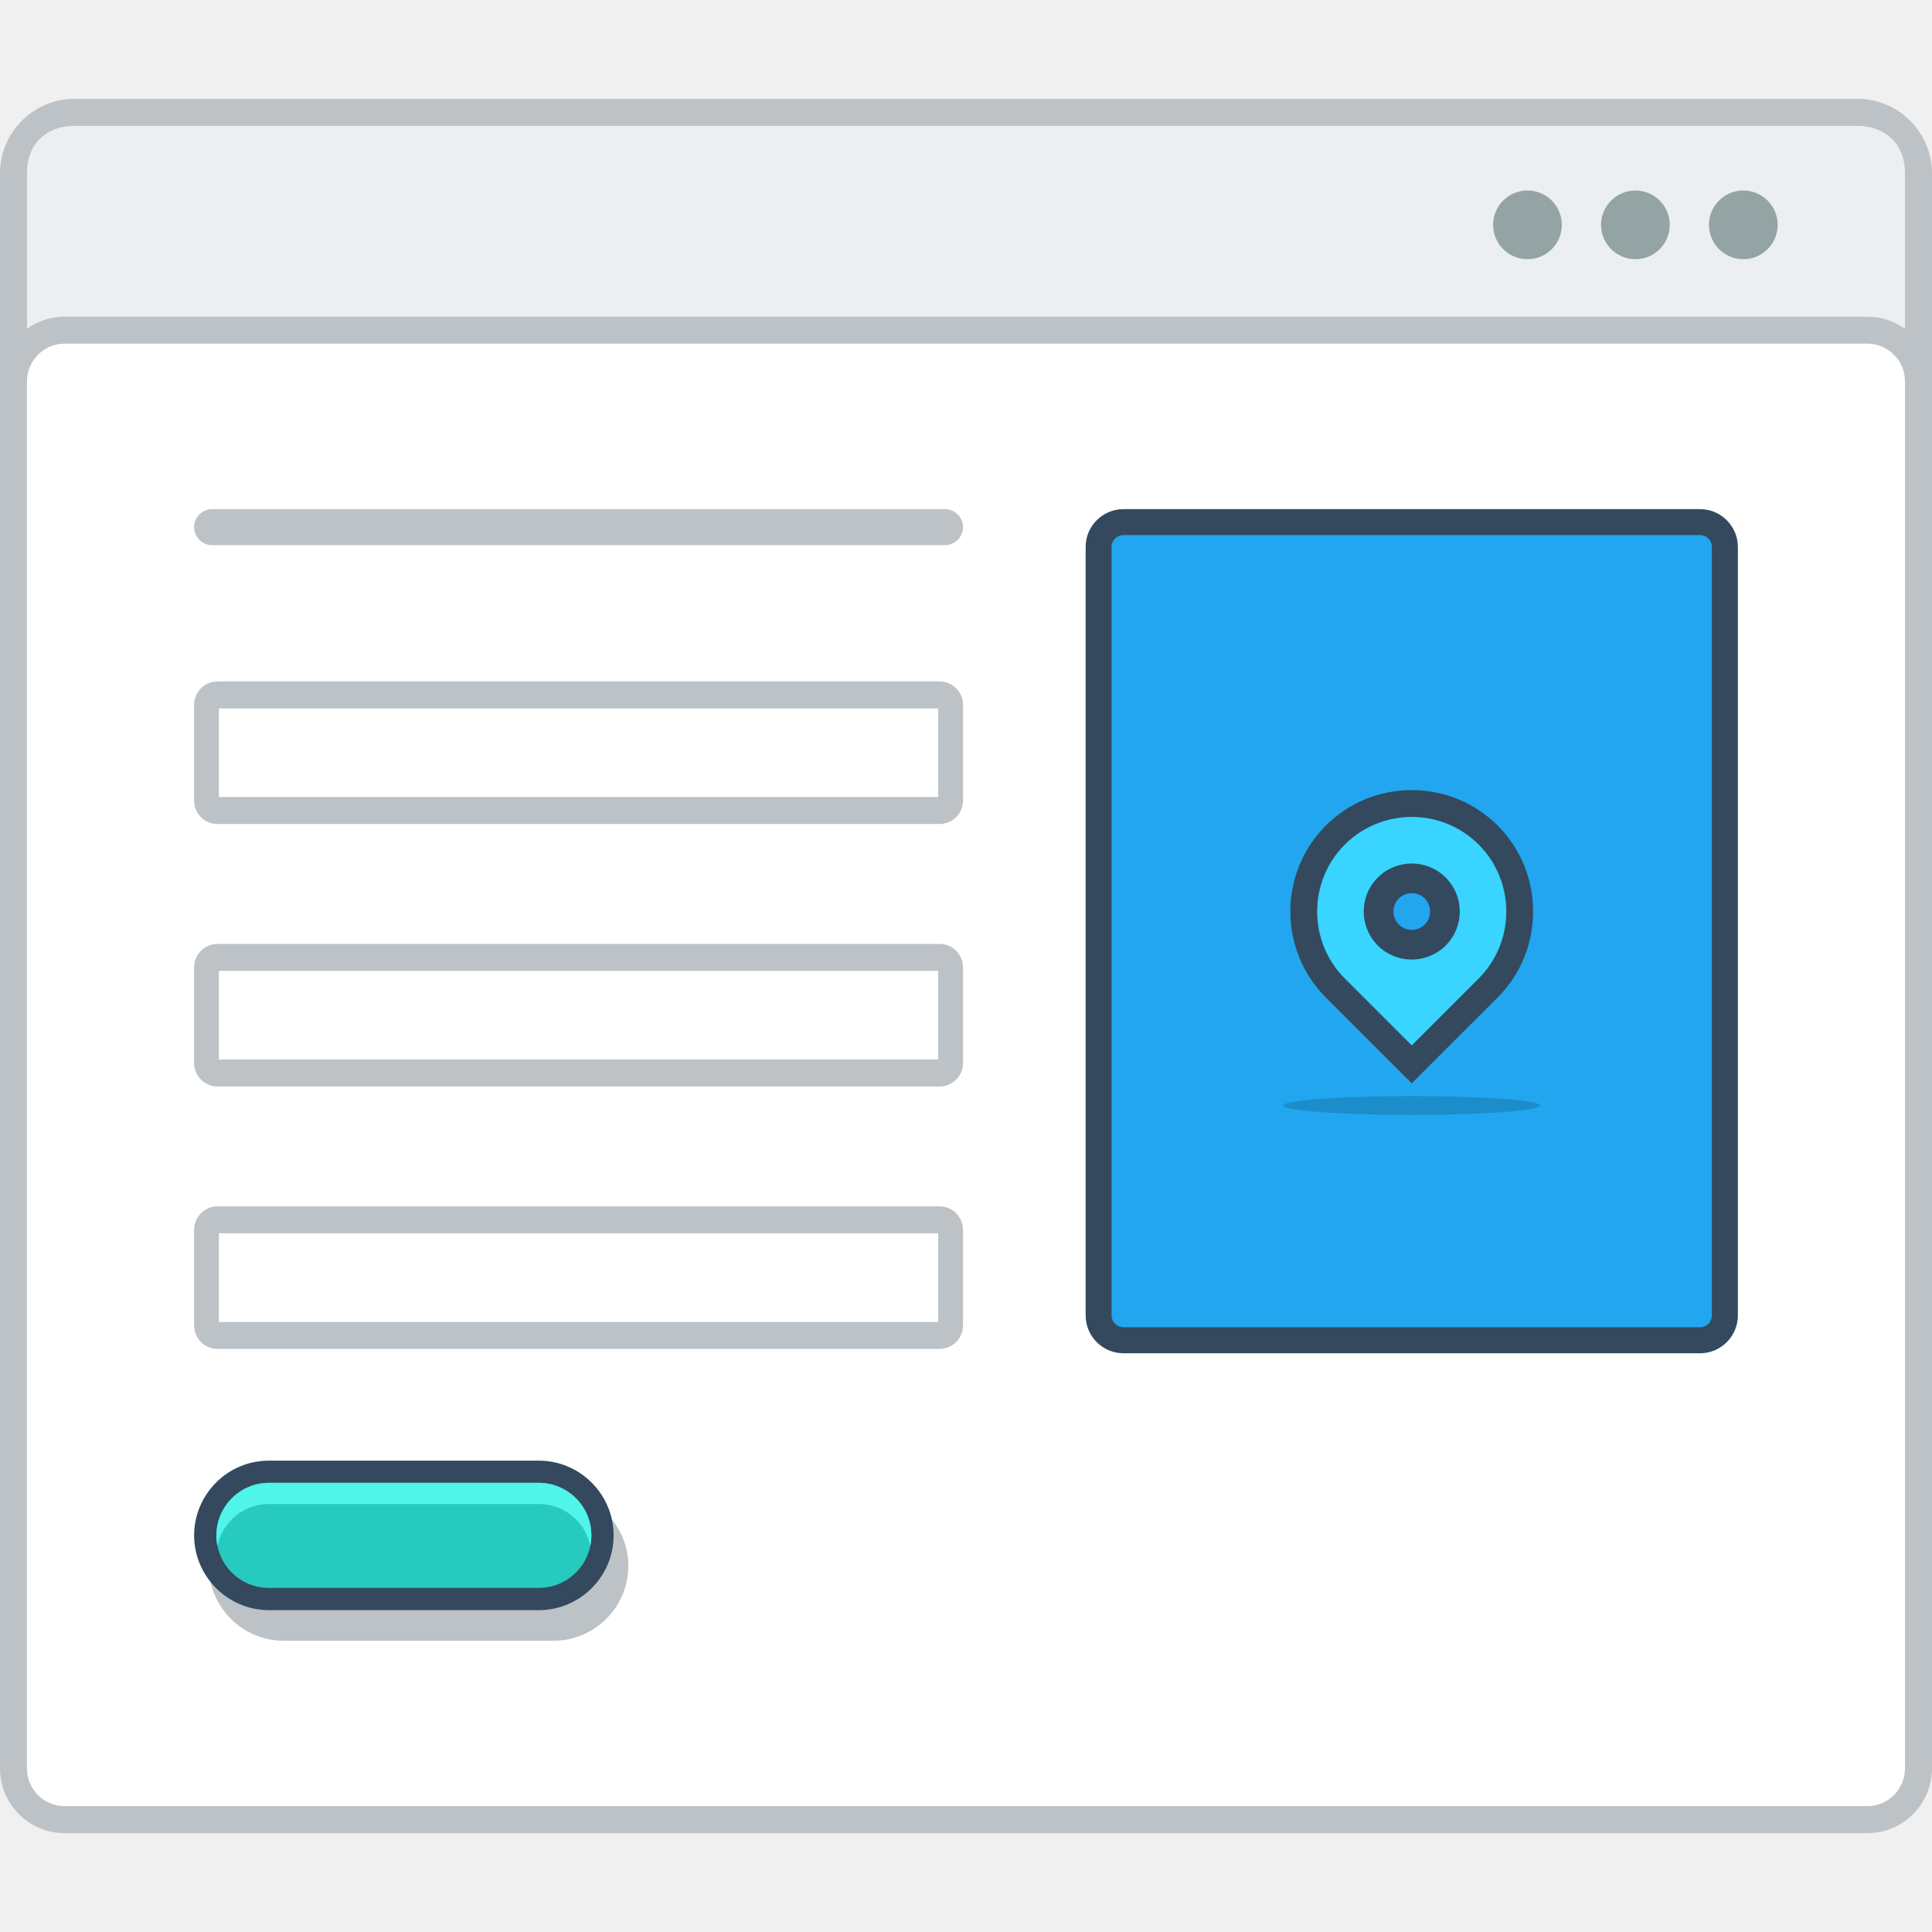
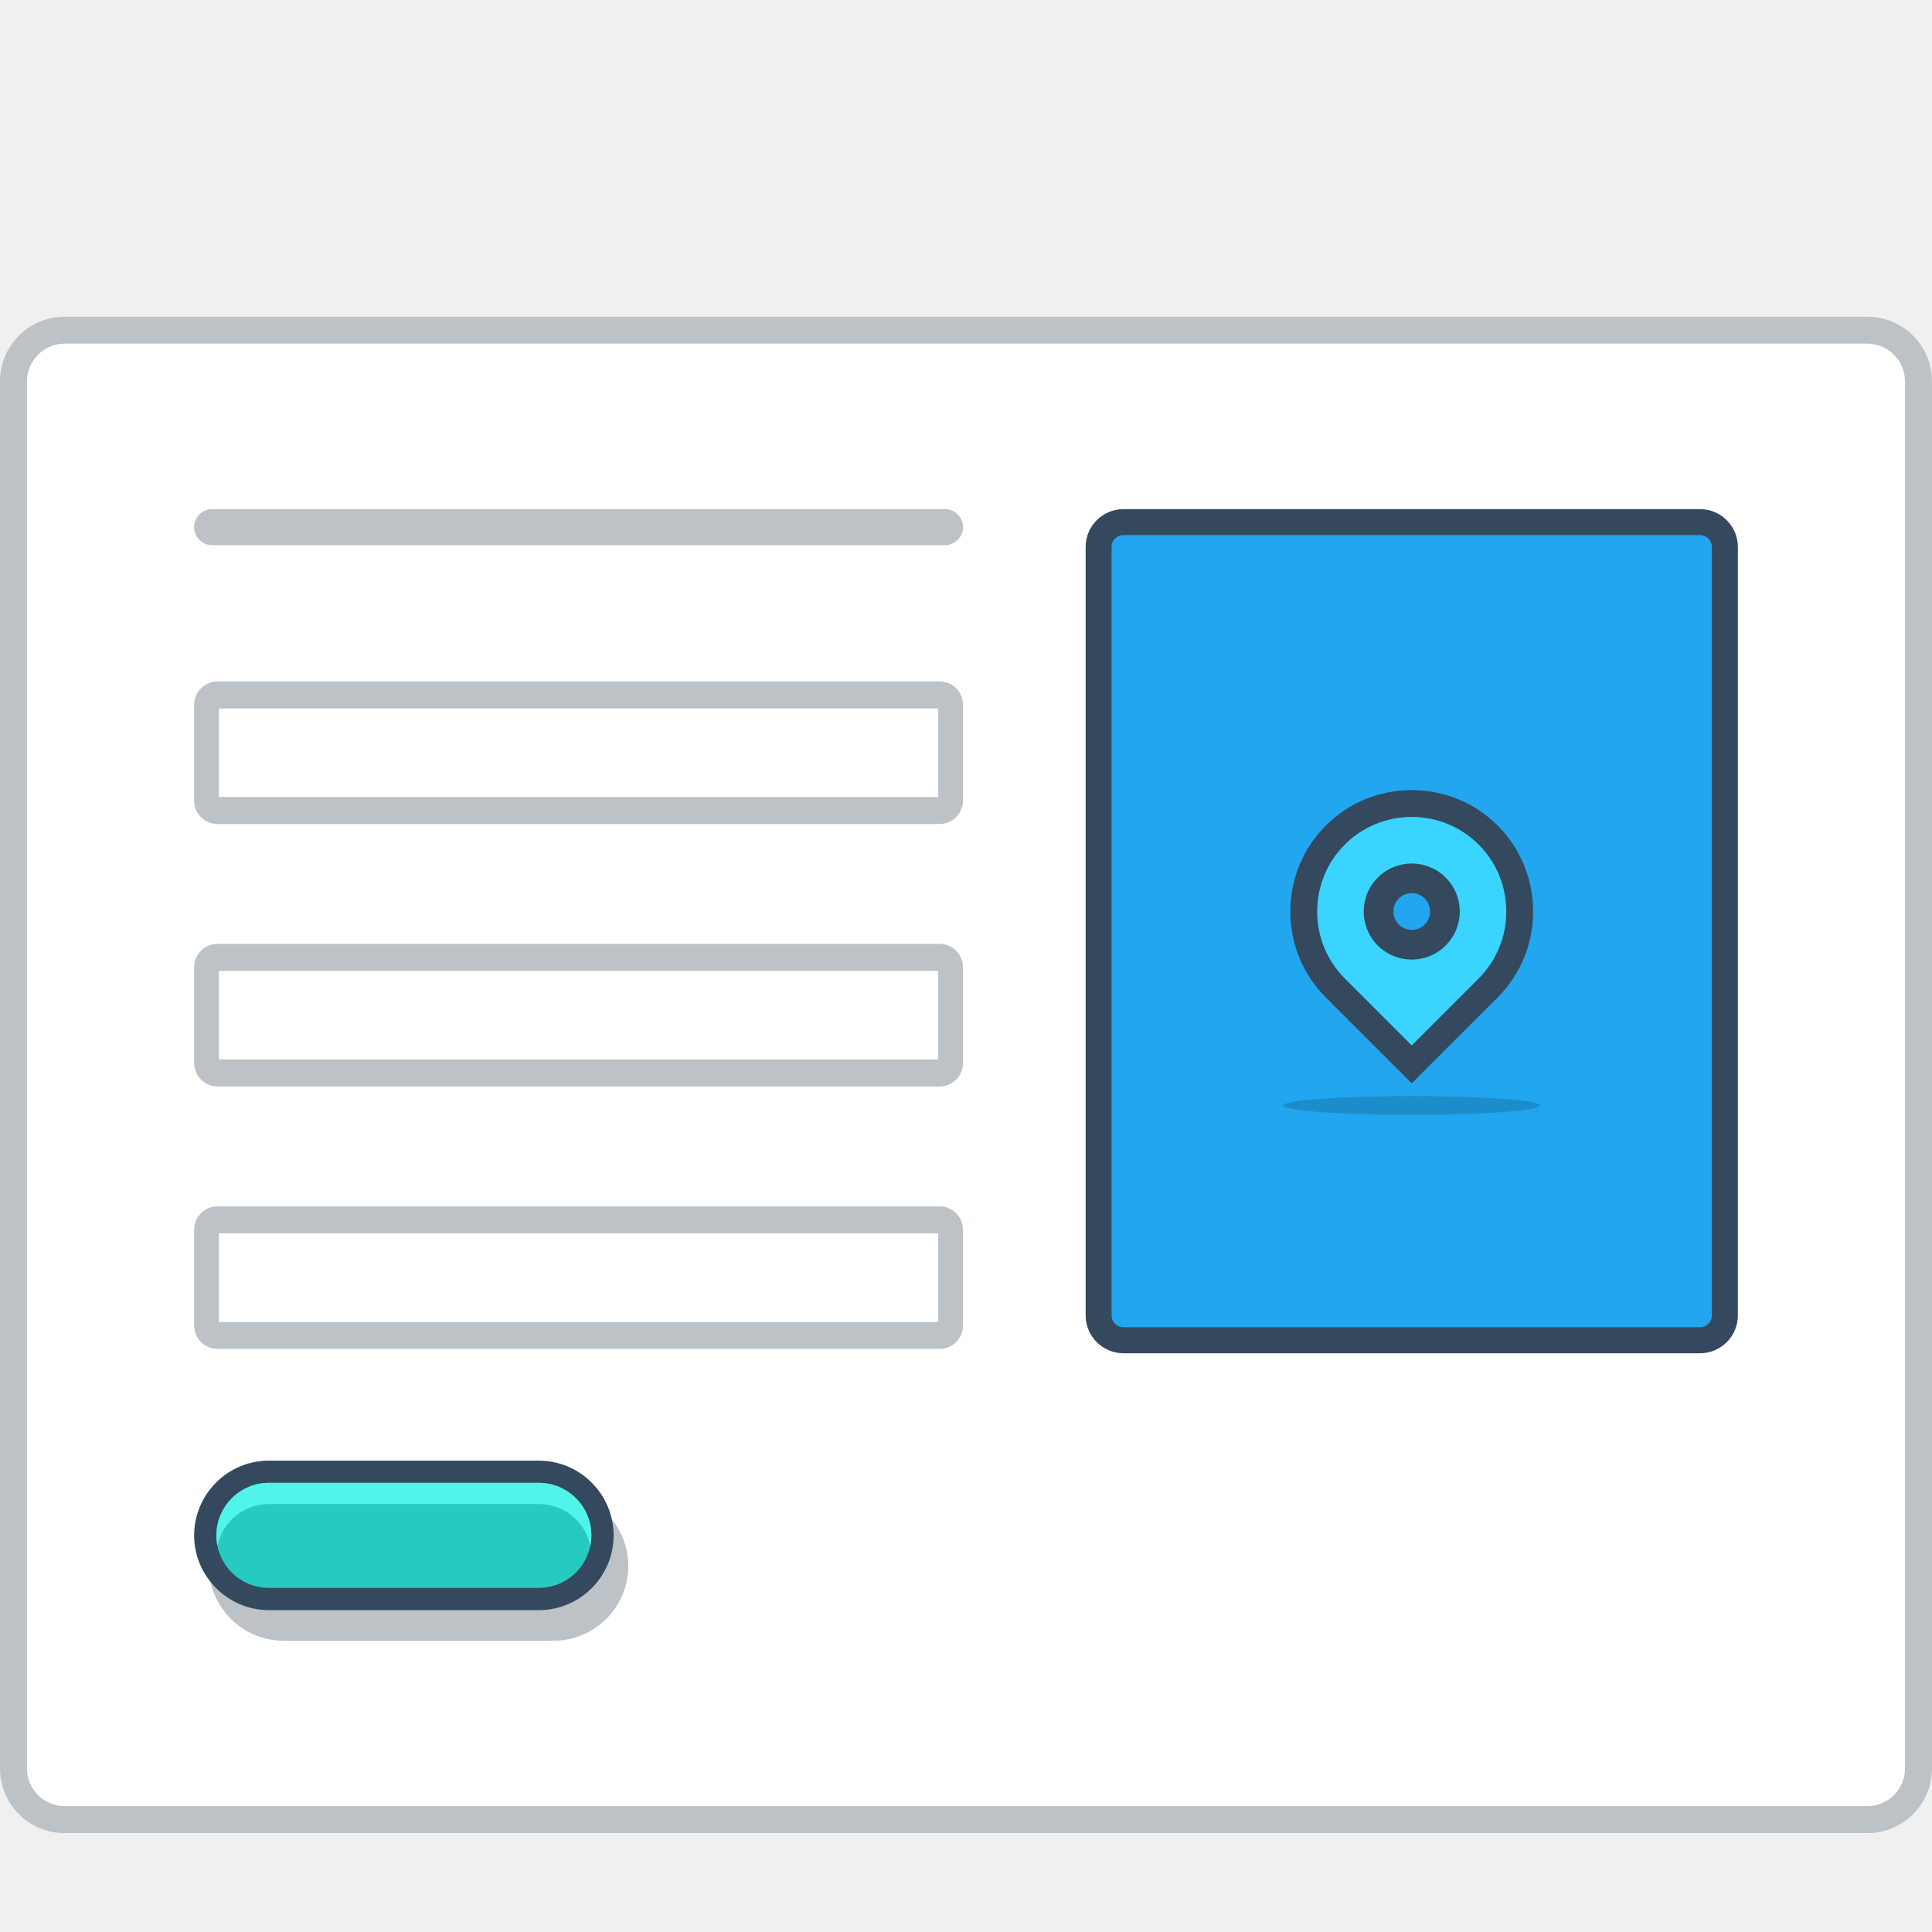
<svg xmlns="http://www.w3.org/2000/svg" version="1.0" id="Layer_1" x="0px" y="0px" width="800px" height="800px" viewBox="201.623 200.414 421.483 378.354" enable-background="new 0 0 800 800" xml:space="preserve">
  <g>
-     <path fill="#BCC2C6" d="M217.853,200.414h389.02c4.465,0,8.529,1.836,11.467,4.773v0.017c2.938,2.937,4.766,6.993,4.766,11.449   v345.873c0,4.456-1.828,8.512-4.766,11.449v0.017c-2.938,2.938-7.002,4.774-11.467,4.774h-389.02   c-4.473,0-8.528-1.837-11.466-4.774v-0.017c-2.937-2.938-4.764-6.993-4.764-11.449V216.653c0-4.456,1.827-8.512,4.764-11.449   v-0.017C209.324,202.25,213.38,200.414,217.853,200.414" />
-     <path fill="#EBEFF0" d="M617.212,216.653v345.873c0,6.527-4.539,10.349-10.34,10.349h-389.02c-5.791,0-10.341-3.723-10.341-10.349   V216.653c0-6.759,4.566-10.347,10.341-10.347h389.02C612.665,206.307,617.212,210.028,617.212,216.653" />
    <path fill="#BCC2C6" d="M215.708,247.947h393.309c3.881,0,7.402,1.569,9.948,4.123c2.554,2.553,4.14,6.075,4.14,9.964v302.646   c0,3.873-1.586,7.395-4.14,9.948c-2.546,2.553-6.067,4.14-9.948,4.14H215.708c-3.872,0-7.402-1.587-9.946-4.14   c-2.555-2.554-4.139-6.075-4.139-9.948V262.033c0-3.889,1.584-7.411,4.139-9.964C208.306,249.516,211.836,247.947,215.708,247.947" />
    <path fill-rule="evenodd" clip-rule="evenodd" fill="#FFFFFF" d="M215.708,253.822c-2.18,0-4.248,0.867-5.792,2.42   c-1.534,1.535-2.412,3.605-2.412,5.792v302.646c0,2.171,0.878,4.24,2.412,5.792c1.544,1.536,3.612,2.404,5.792,2.404h393.309   c2.18,0,4.249-0.868,5.783-2.404c1.543-1.552,2.412-3.621,2.412-5.792V262.033c0-2.187-0.869-4.256-2.412-5.792   c-1.534-1.553-3.612-2.42-5.783-2.42H215.708z" />
-     <path fill-rule="evenodd" clip-rule="evenodd" fill="#94A4A5" d="M558.398,220.409c4.139,0,7.502,3.354,7.502,7.494   c0,4.139-3.355,7.494-7.502,7.494c-4.141,0-7.495-3.355-7.495-7.494C550.903,223.763,554.258,220.409,558.398,220.409    M581.947,220.409c4.139,0,7.493,3.354,7.493,7.494c0,4.139-3.354,7.494-7.493,7.494c-4.141,0-7.503-3.355-7.503-7.494   C574.444,223.763,577.807,220.409,581.947,220.409z M534.857,220.409c4.138,0,7.493,3.354,7.493,7.494   c0,4.139-3.355,7.494-7.493,7.494c-4.14,0-7.503-3.355-7.503-7.494C527.354,223.763,530.718,220.409,534.857,220.409z" />
    <path fill-rule="evenodd" clip-rule="evenodd" fill="#BCC2C6" d="M249.078,327.507h157.527c2.811,0,5.106,2.302,5.106,5.106v20.896   c0,2.804-2.296,5.107-5.106,5.107H249.078c-2.812,0-5.106-2.286-5.106-5.107v-20.896   C243.972,329.809,246.267,327.507,249.078,327.507" />
    <path fill-rule="evenodd" clip-rule="evenodd" fill="#BCC2C6" d="M249.078,384.769h157.527c2.811,0,5.106,2.303,5.106,5.106v20.895   c0,2.806-2.296,5.106-5.106,5.106H249.078c-2.812,0-5.106-2.301-5.106-5.106v-20.895   C243.972,387.072,246.267,384.769,249.078,384.769" />
    <path fill-rule="evenodd" clip-rule="evenodd" fill="#BCC2C6" d="M249.078,442.031h157.527c2.811,0,5.106,2.285,5.106,5.106v20.878   c0,2.822-2.296,5.107-5.106,5.107H249.078c-2.812,0-5.106-2.285-5.106-5.107v-20.878   C243.972,444.316,246.267,442.031,249.078,442.031" />
    <rect x="249.381" y="447.905" fill-rule="evenodd" clip-rule="evenodd" fill="#FFFFFF" width="156.924" height="19.345" />
    <rect x="249.381" y="390.66" fill-rule="evenodd" clip-rule="evenodd" fill="#FFFFFF" width="156.924" height="19.328" />
    <rect x="249.381" y="333.398" fill-rule="evenodd" clip-rule="evenodd" fill="#FFFFFF" width="156.924" height="19.326" />
    <path fill="#BCC2C6" d="M322.381,512.224h-58.898c-2.263,0-4.323,0.935-5.816,2.437c-1.493,1.484-2.42,3.556-2.42,5.808   c0,2.271,0.918,4.341,2.403,5.826l0.017,0.016c1.485,1.486,3.546,2.403,5.816,2.403h58.898c2.261,0,4.321-0.935,5.816-2.419   c1.493-1.503,2.428-3.555,2.428-5.826c0-2.268-0.926-4.323-2.421-5.825C326.711,513.158,324.649,512.224,322.381,512.224    M263.482,504.162h58.898c4.48,0,8.553,1.837,11.507,4.791l0.018,0.016c2.953,2.955,4.79,7.027,4.79,11.499   c0,4.491-1.837,8.58-4.79,11.533c-2.955,2.955-7.036,4.789-11.524,4.789h-58.898c-4.473,0-8.545-1.834-11.508-4.789l-0.007-0.017   h-0.011c-2.954-2.972-4.788-7.044-4.788-11.517c0-4.487,1.834-8.56,4.788-11.515C254.911,505.999,258.993,504.162,263.482,504.162z   " />
    <path fill="#34495E" d="M260.278,497.504h58.897c4.481,0,8.554,1.819,11.507,4.773l0.017,0.017c2.954,2.954,4.79,7.043,4.79,11.515   c0,4.491-1.836,8.563-4.79,11.518c-2.953,2.952-7.033,4.789-11.523,4.789h-58.897c-4.465,0-8.545-1.837-11.508-4.789l0,0   l-0.009-0.019c-2.954-2.954-4.79-7.024-4.79-11.499c0-4.488,1.836-8.561,4.79-11.531   C251.708,499.323,255.789,497.504,260.278,497.504" />
    <path fill="#27CABF" d="M319.176,502.344c3.046,0,5.949,1.22,8.104,3.371c2.152,2.137,3.354,5.057,3.354,8.094   c0,3.038-1.21,5.941-3.364,8.097c-2.152,2.151-5.048,3.354-8.094,3.354h-58.897c-3.038,0-5.942-1.187-8.086-3.339l-0.018-0.016   c-2.152-2.155-3.345-5.059-3.345-8.097c0-3.054,1.209-5.94,3.362-8.094c2.144-2.151,5.048-3.371,8.086-3.371H319.176z" />
    <path fill="#51F4E9" d="M319.176,502.344c3.046,0,5.949,1.22,8.104,3.371c2.152,2.137,3.354,5.057,3.354,8.094   c0,0.786-0.075,1.553-0.235,2.304c-0.45-2.185-1.525-4.188-3.119-5.79c-2.154-2.154-5.058-3.356-8.104-3.356h-58.897   c-3.038,0-5.942,1.22-8.086,3.356c-1.602,1.602-2.68,3.621-3.13,5.807c-0.159-0.768-0.232-1.534-0.232-2.32   c0-3.054,1.209-5.94,3.362-8.094c2.144-2.151,5.048-3.371,8.086-3.371H319.176z" />
    <path fill-rule="evenodd" clip-rule="evenodd" fill="#BCC2C6" d="M247.903,289.921h159.879c2.161,0,3.93,1.769,3.93,3.922v0.017   c0,2.154-1.769,3.922-3.93,3.922H247.903c-2.163,0-3.932-1.769-3.932-3.922v-0.017C243.972,291.69,245.74,289.921,247.903,289.921" />
    <path fill-rule="evenodd" clip-rule="evenodd" fill="#34495E" d="M446.702,474.075h125.806c4.541,0,8.246-3.705,8.246-8.244V298.15   c0-4.523-3.723-8.229-8.246-8.229H446.702c-4.523,0-8.236,3.705-8.236,8.229v167.681   C438.466,470.354,442.171,474.075,446.702,474.075" />
    <path fill="#22A6EF" d="M446.702,295.579h125.806c1.42,0,2.58,1.168,2.58,2.571v167.681c0,1.419-1.169,2.569-2.58,2.569H446.702   c-1.41,0-2.579-1.15-2.579-2.569V298.15C444.123,296.747,445.283,295.579,446.702,295.579" />
    <path fill-rule="evenodd" clip-rule="evenodd" fill="#34495E" d="M506.777,380.53c1.56,1.568,4.098,1.568,5.666,0   c1.56-1.552,1.56-4.089,0-5.659c-1.568-1.567-4.106-1.567-5.666,0C505.209,376.44,505.209,378.978,506.777,380.53 M509.605,415.193   l-18.742-18.742c-10.323-10.313-10.323-27.17,0-37.501c10.313-10.314,27.17-10.314,37.493,0c10.314,10.331,10.314,27.188,0,37.501   L509.605,415.193z" />
    <path fill-rule="evenodd" clip-rule="evenodd" fill="#39D4FF" d="M502.195,385.119c-4.089-4.105-4.089-10.731,0-14.82   c4.097-4.089,10.731-4.089,14.819,0c4.098,4.089,4.098,10.715,0,14.82C512.927,389.208,506.292,389.208,502.195,385.119    M509.605,406.916l-14.604-14.604c-8.035-8.027-8.035-21.179,0-29.207c8.036-8.044,21.18-8.044,29.208,0   c8.035,8.028,8.035,21.18,0,29.207L509.605,406.916z" />
    <path fill-rule="evenodd" clip-rule="evenodd" fill="#1C8DCB" d="M509.605,417.965c15.479,0,28.03,0.918,28.03,2.053   s-12.551,2.068-28.03,2.068c-15.471,0-28.022-0.934-28.022-2.068S494.135,417.965,509.605,417.965" />
  </g>
</svg>
